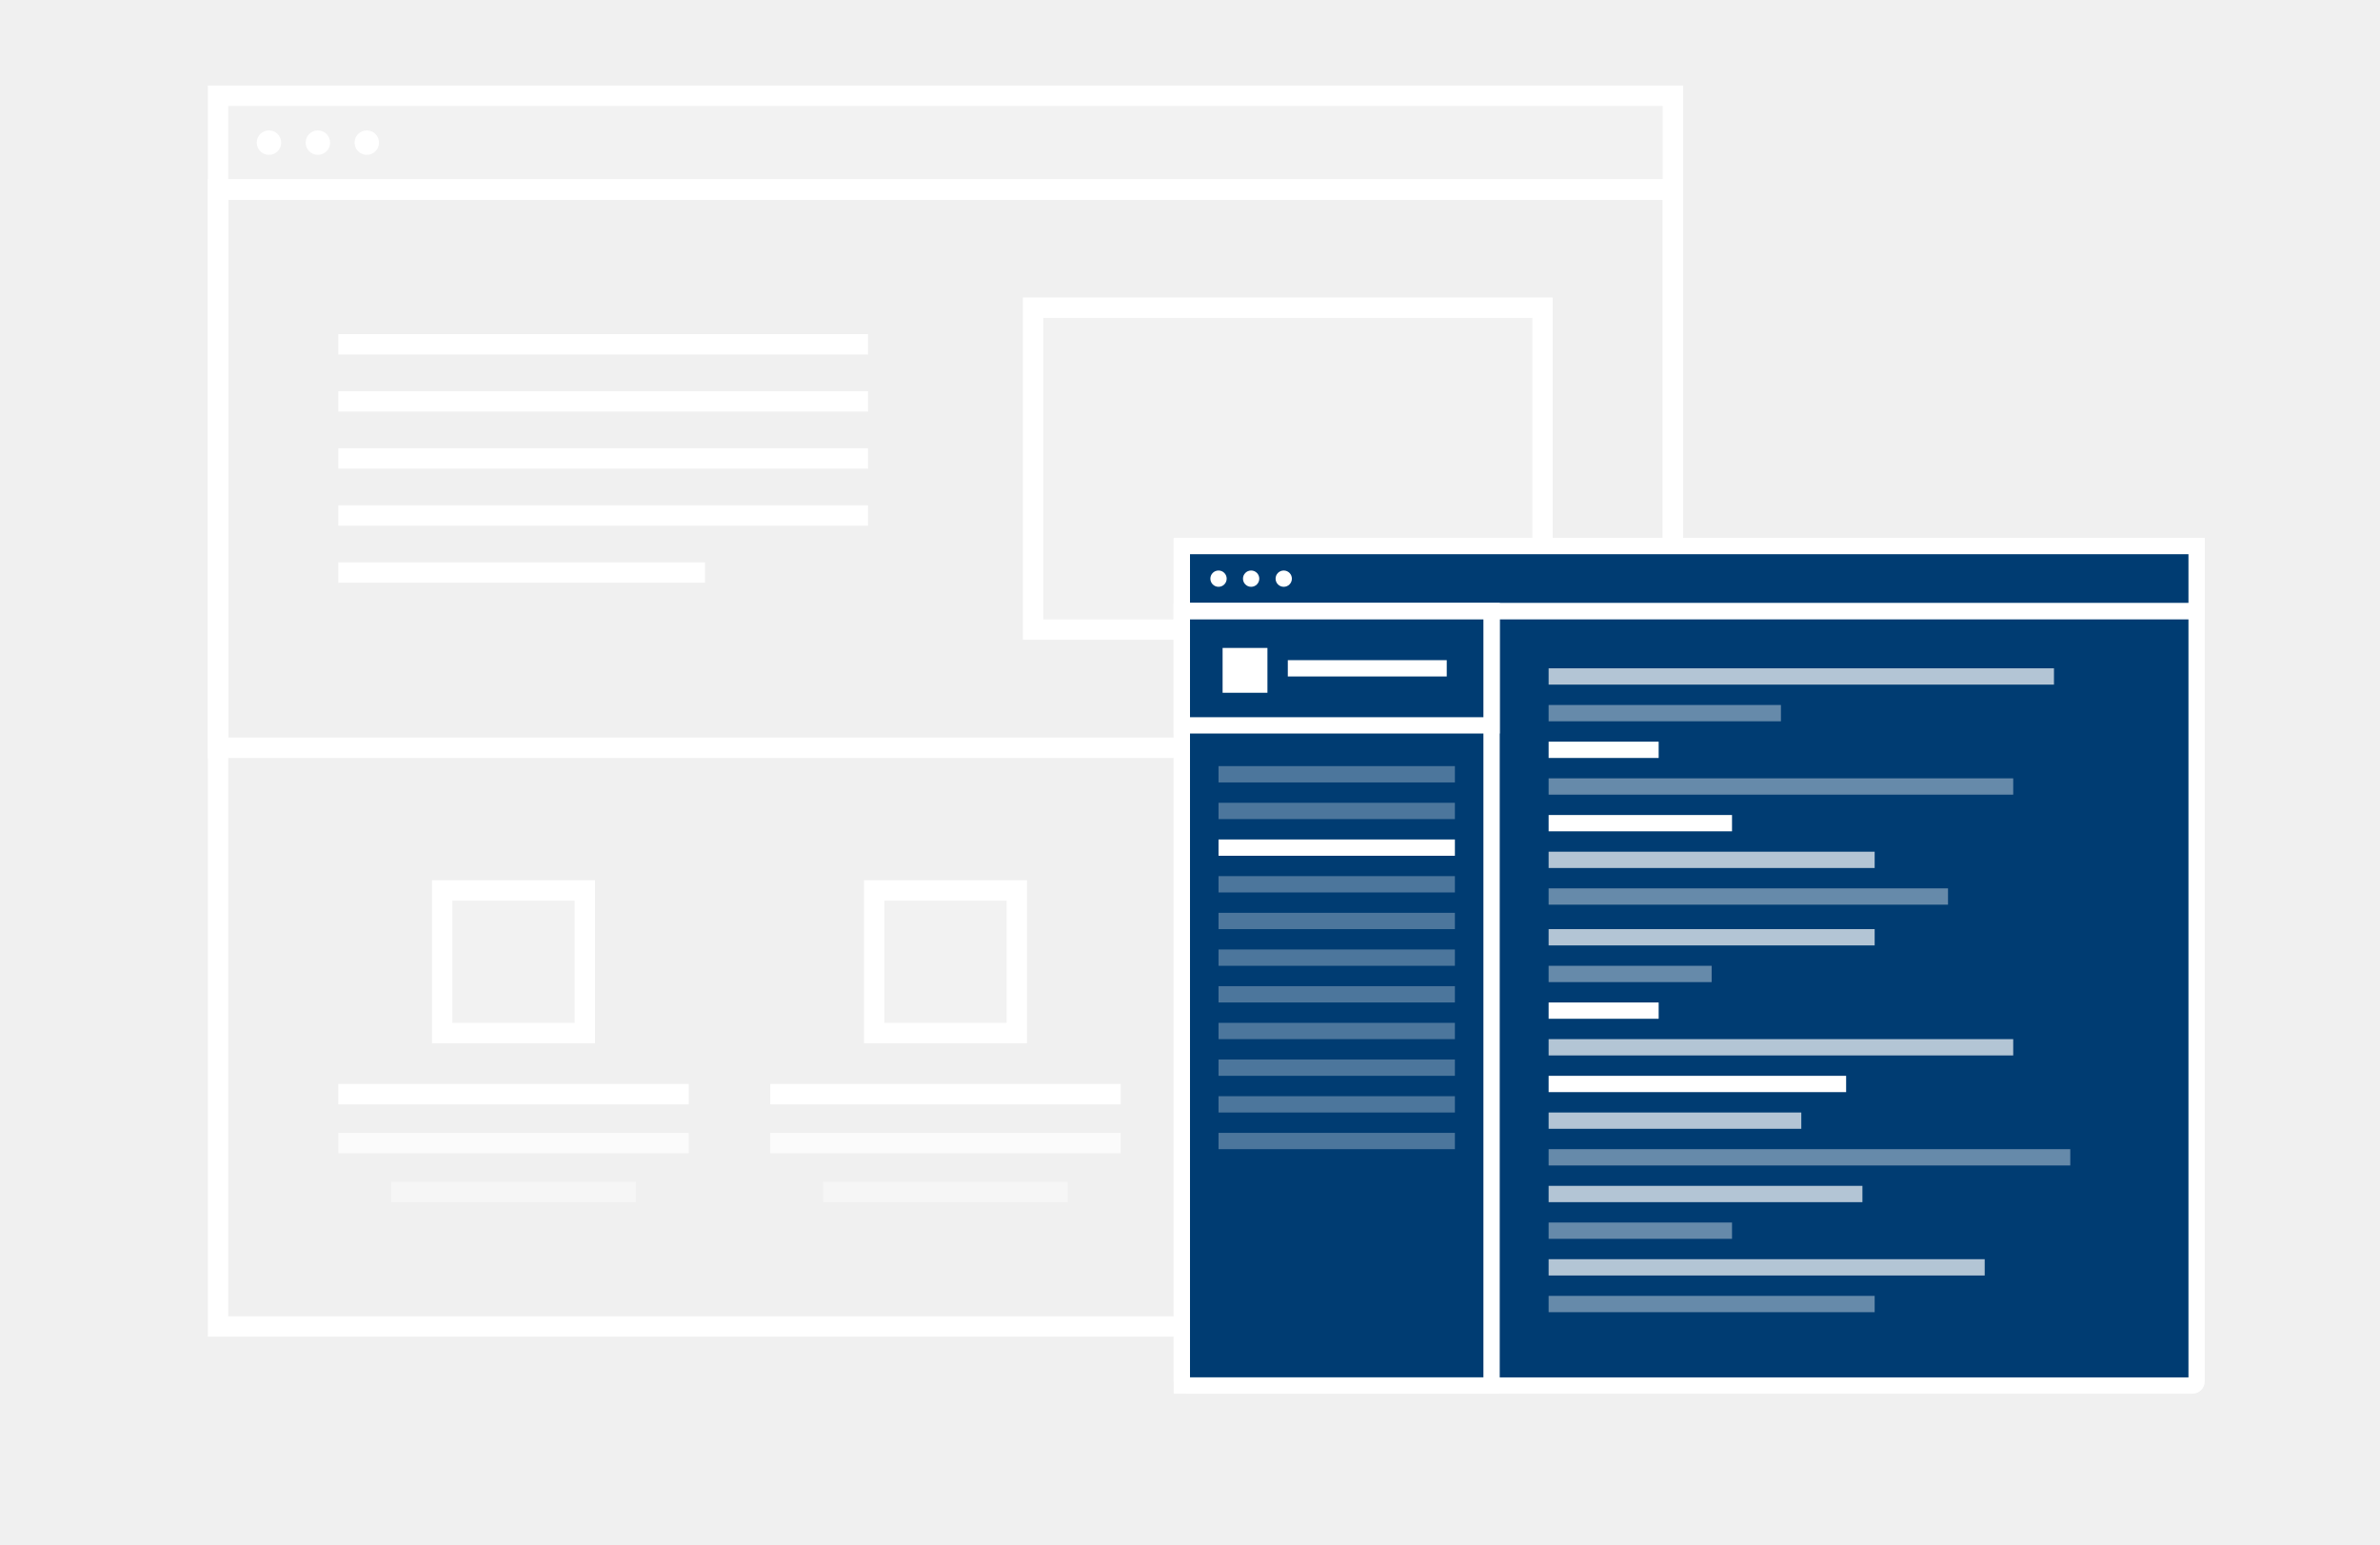
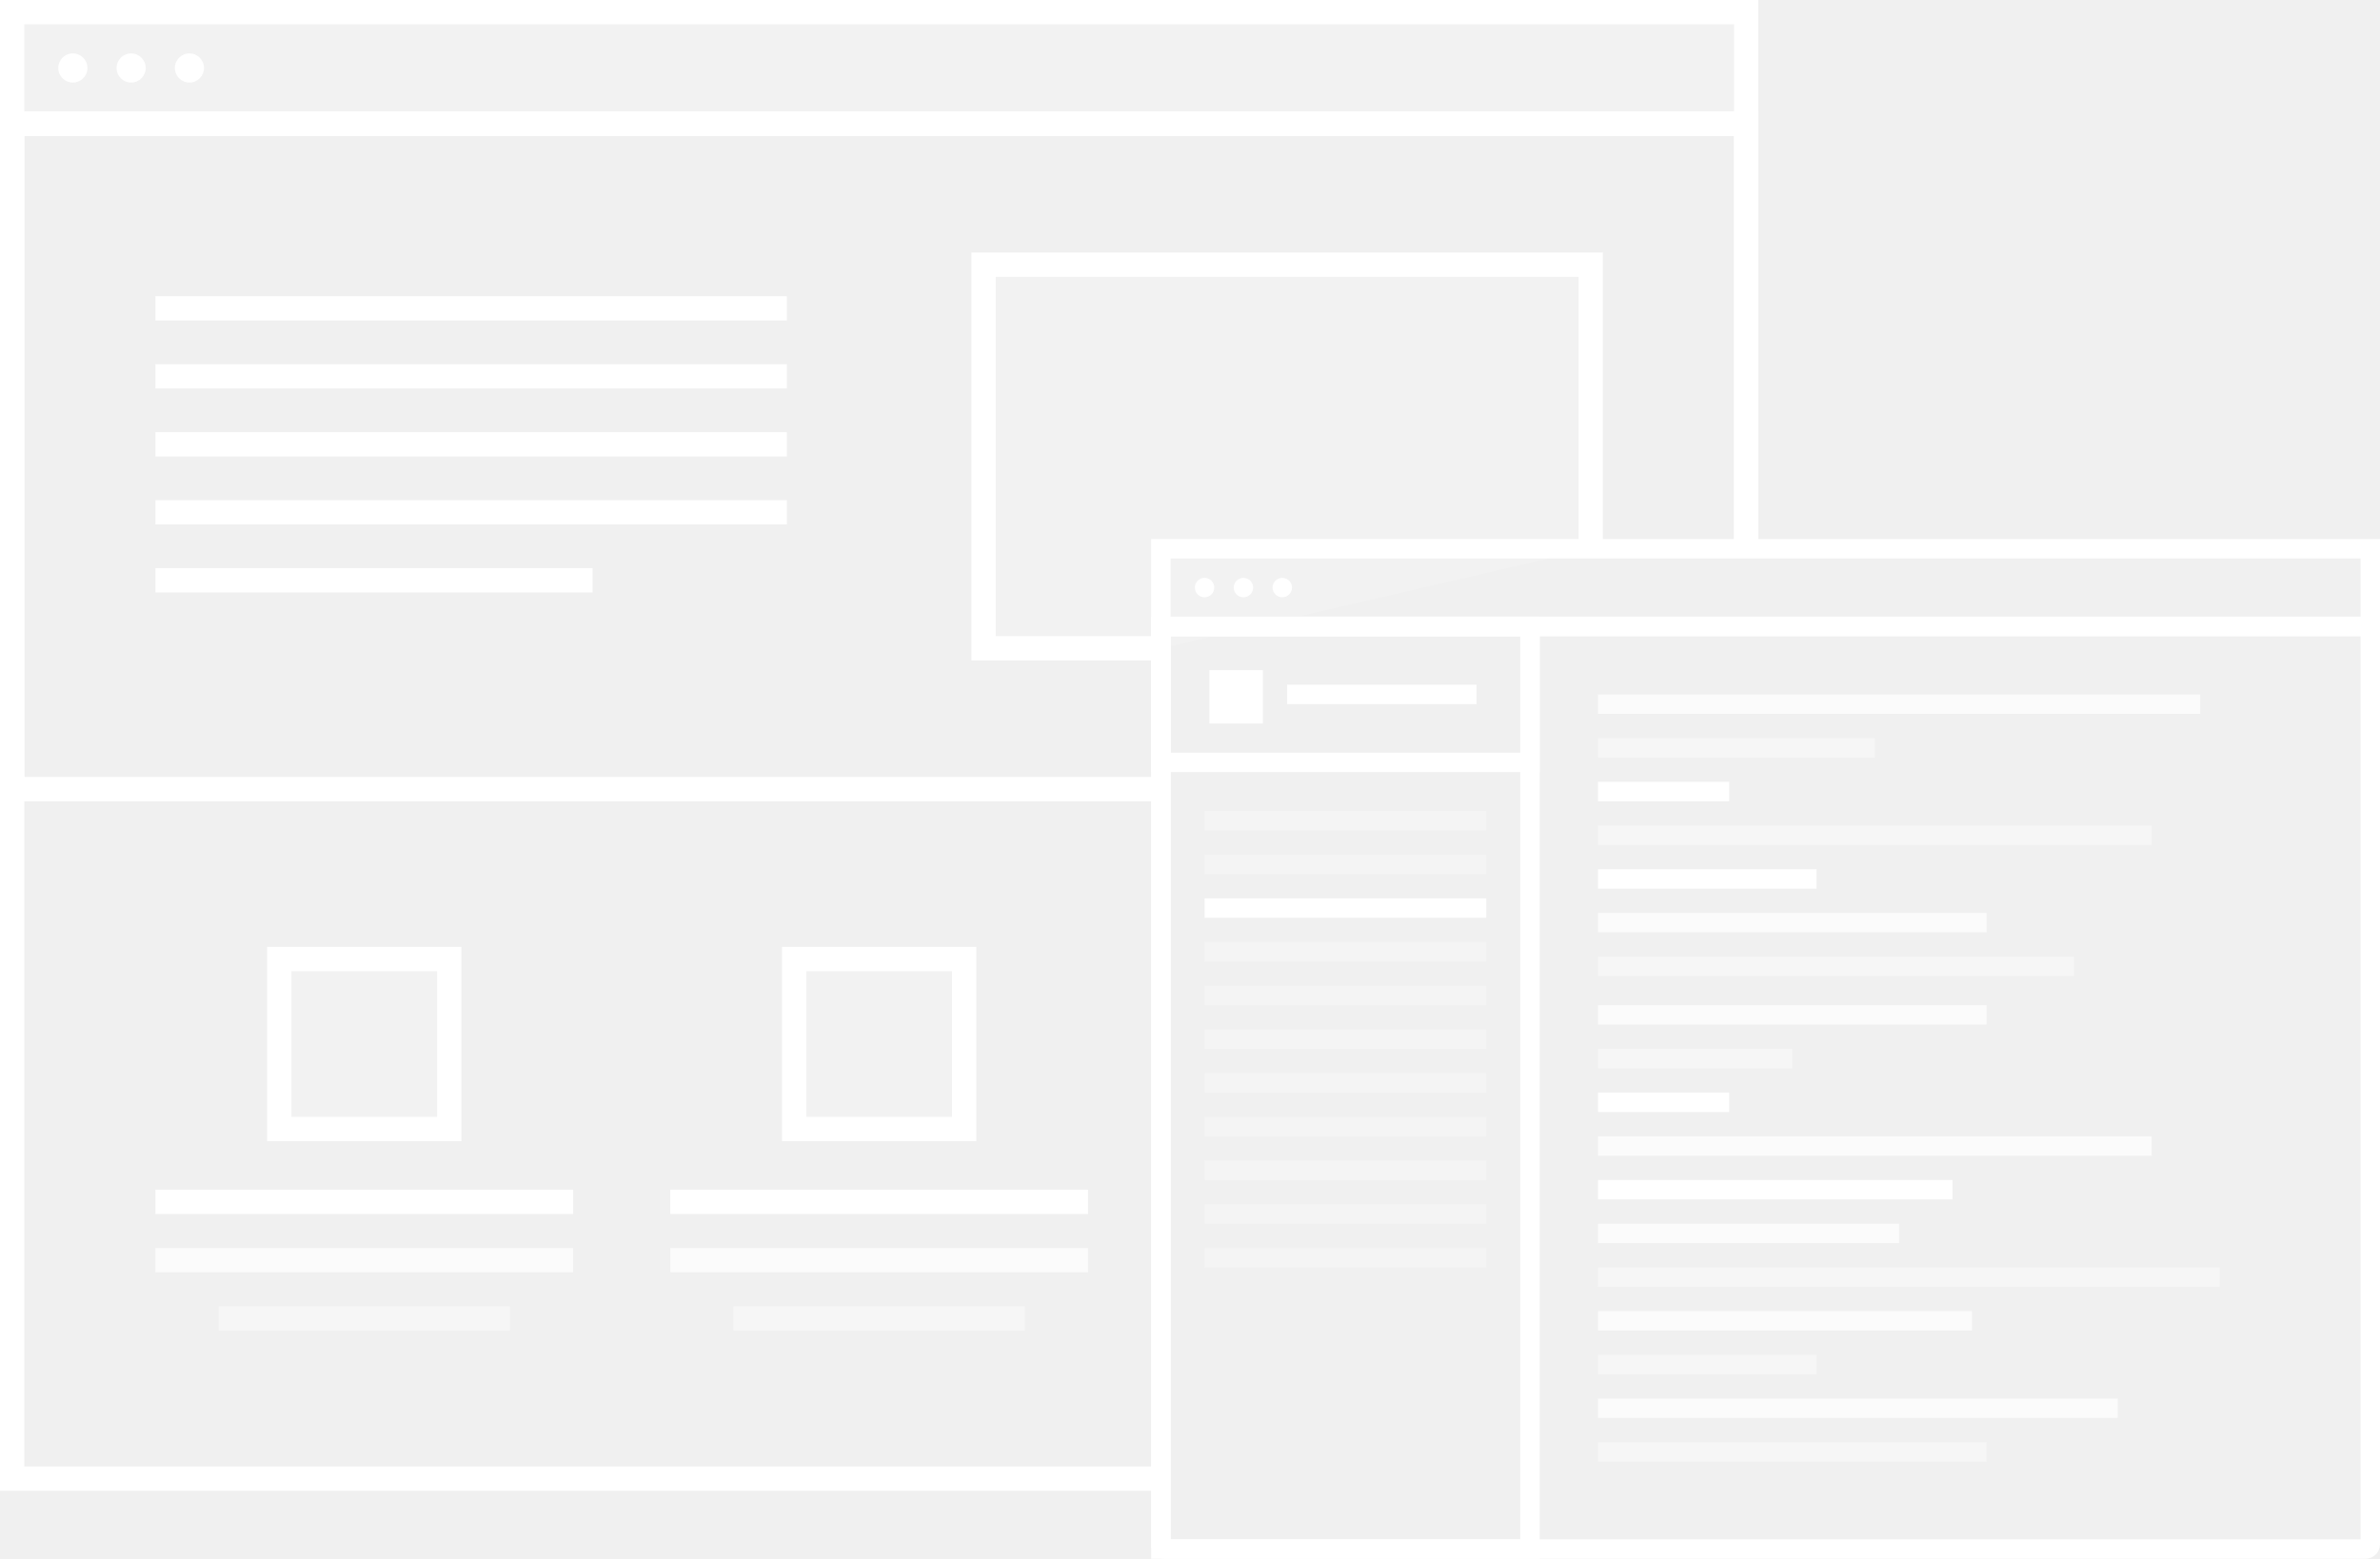
- <svg xmlns="http://www.w3.org/2000/svg" width="584px" height="379px" viewBox="0 0 584 379" version="1.1">
-   <g id="header-image" stroke="none" stroke-width="1" fill="none" fill-rule="evenodd">
-     <g>
-       <rect opacity="0.025" x="0" y="0" width="584" height="379" />
-       <g id="browser" transform="translate(51, 21)">
-         <path d="M2.5,2.5 L2.5,25.5 L359.5,25.5 L359.5,2.5 L2.5,2.5 Z" id="path" stroke="#FFFFFF" stroke-width="5" fill-opacity="0.15" fill="#FFFFFF" />
-         <circle id="path" fill="#FFFFFF" cx="15" cy="14" r="3" />
-         <circle id="path" fill="#FFFFFF" cx="27" cy="14" r="3" />
-         <circle id="path" fill="#FFFFFF" cx="39" cy="14" r="3" />
-         <path d="M2.5,25.5 L2.5,304.5 L359.5,304.5 L359.5,25.5 L2.5,25.5 Z" id="background" stroke="#FFFFFF" stroke-width="5" />
-         <g id="item" transform="translate(244, 195)" fill="#FFFFFF">
-           <rect id="path" stroke="#FFFFFF" stroke-width="5" fill-opacity="0.16" x="25.5" y="2.5" width="35" height="35" />
-           <rect id="path" x="0" y="50" width="86" height="5" />
-           <rect id="path" x="0" y="62" width="86" height="5" />
-           <rect id="path" x="13" y="74" width="60" height="5" />
+ <svg xmlns="http://www.w3.org/2000/svg" width="490px" height="321px" viewBox="0 0 490 321" version="1.1">
+   <g id="Page-1" stroke="none" stroke-width="1" fill="none" fill-rule="evenodd">
+     <g id="header-image" transform="translate(-51, -21)">
+       <rect id="Rectangle" opacity="0.025" x="0" y="0" width="584" height="379" />
+       <g id="browser" transform="translate(53, 23)">
+         <polygon id="path" stroke="#FFFFFF" stroke-width="5" fill-opacity="0.15" fill="#FFFFFF" fill-rule="nonzero" points="0.5 0.5 0.5 23.5 357.5 23.5 357.5 0.5" />
+         <circle id="path" fill="#FFFFFF" fill-rule="nonzero" cx="13" cy="12" r="3" />
+         <circle id="path" fill="#FFFFFF" fill-rule="nonzero" cx="25" cy="12" r="3" />
+         <circle id="path" fill="#FFFFFF" fill-rule="nonzero" cx="37" cy="12" r="3" />
+         <polyline id="Path" stroke="#FFFFFF" stroke-width="5" points="357.5 111.535 357.5 23.5 0.5 23.5 0.5 302.5 236.676 302.5" />
+         <g id="item" transform="translate(136, 195)" fill="#FFFFFF" fill-rule="nonzero">
+           <rect id="path" stroke="#FFFFFF" stroke-width="5" fill-opacity="0.15" x="25.5" y="0.5" width="35" height="35" />
+           <rect id="path" x="0" y="48" width="86" height="5" />
+           <rect id="path" opacity="0.7" x="0" y="60" width="86" height="5" />
+           <rect id="path" opacity="0.4" x="13" y="72" width="60" height="5" />
        </g>
-         <g id="item" transform="translate(138, 195)" fill="#FFFFFF">
-           <rect id="path" stroke="#FFFFFF" stroke-width="5" fill-opacity="0.15" x="25.5" y="2.5" width="35" height="35" />
-           <rect id="path" x="0" y="50" width="86" height="5" />
-           <rect id="path" opacity="0.7" x="0" y="62" width="86" height="5" />
-           <rect id="path" opacity="0.4" x="13" y="74" width="60" height="5" />
-         </g>
-         <g id="item" transform="translate(32, 195)" fill="#FFFFFF">
-           <rect id="path" stroke="#FFFFFF" stroke-width="5" fill-opacity="0.15" x="25.5" y="2.5" width="35" height="35" />
-           <rect id="path" x="0" y="50" width="86" height="5" />
-           <rect id="path" opacity="0.703" x="0" y="62" width="86" height="5" />
-           <rect id="path" opacity="0.4" x="13" y="74" width="60" height="5" />
+         <g id="item" transform="translate(30, 195)" fill="#FFFFFF" fill-rule="nonzero">
+           <rect id="path" stroke="#FFFFFF" stroke-width="5" fill-opacity="0.15" x="25.5" y="0.5" width="35" height="35" />
+           <rect id="path" x="0" y="48" width="86" height="5" />
+           <rect id="path" opacity="0.703" x="0" y="60" width="86" height="5" />
+           <rect id="path" opacity="0.4" x="13" y="72" width="60" height="5" />
        </g>
        <g id="header" transform="translate(0, 23)">
-           <rect id="background" stroke="#FFFFFF" stroke-width="5" x="2.5" y="2.5" width="357" height="137" />
-           <g id="text" transform="translate(32, 29)" fill="#FFFFFF">
-             <rect id="path" x="0" y="23" width="130" height="5" />
-             <rect id="path" x="0" y="9" width="130" height="5" />
-             <rect id="image" stroke="#FFFFFF" stroke-width="5" fill-opacity="0.15" x="170.5" y="2.5" width="125" height="79" />
-             <rect id="path" x="0" y="37" width="130" height="5" />
-             <rect id="path" x="0" y="51" width="130" height="5" />
-             <rect id="path" x="0" y="65" width="90" height="5" />
+           <polyline id="Path" stroke="#FFFFFF" stroke-width="5" points="237.156 137.5 0.5 137.5 0.5 0.5 357.5 0.5 357.5 87.693" />
+           <g id="text" transform="translate(30, 29)" fill="#FFFFFF" fill-rule="nonzero">
+             <rect id="path" x="0" y="21" width="130" height="5" />
+             <rect id="path" x="0" y="7" width="130" height="5" />
+             <polyline id="Path" stroke="#FFFFFF" stroke-width="5" fill-opacity="0.15" points="207.061 79.5 170.5 79.5 170.5 0.5 295.5 0.5 295.5 58.996" />
+             <rect id="path" x="0" y="35" width="130" height="5" />
+             <rect id="path" x="0" y="49" width="130" height="5" />
+             <rect id="path" x="0" y="63" width="90" height="5" />
          </g>
        </g>
      </g>
-       <g id="browser-doc" transform="translate(288, 132)">
-         <path d="M2,18 L251,18 L251,2 L2,2 L2,18 Z" id="path" stroke="#FFFFFF" stroke-width="4" fill="#003C72" />
-         <path d="M2,18 L251,18 L251,2 L2,2 L2,18 Z" id="path" stroke="#FFFFFF" stroke-width="4" fill="#003C72" />
-         <circle id="path" fill="#FFFFFF" cx="11" cy="10" r="2" />
-         <circle id="path" fill="#FFFFFF" cx="19" cy="10" r="2" />
-         <circle id="path" fill="#FFFFFF" cx="27" cy="10" r="2" />
-         <path d="M2,18 L2,207 C2,207.552 2.448,208 3,208 L250,208 C250.552,208 251,207.552 251,207 L251,18 L2,18 Z" id="path" stroke="#FFFFFF" stroke-width="4" fill="#003C72" />
-         <path d="M2,18 L2,208 L78,208 L78,18 L2,18 Z" id="path" stroke="#FFFFFF" stroke-width="4" />
-         <rect id="path" stroke="#FFFFFF" stroke-width="4" fill="#003C72" x="2" y="18" width="76" height="28" />
-         <rect id="path" fill="#FFFFFF" x="12" y="27" width="11" height="11" />
-         <rect id="path" fill="#FFFFFF" x="28" y="30" width="39" height="4" />
-         <rect id="path" fill="#FFFFFF" opacity="0.3" x="11" y="65" width="58" height="4" />
-         <rect id="path" fill="#FFFFFF" opacity="0.3" x="11" y="56" width="58" height="4" />
-         <rect id="path" fill="#FFFFFF" x="11" y="74" width="58" height="4" />
-         <g id="code" transform="translate(92, 32)" fill="#FFFFFF">
+       <g id="browser-doc" transform="translate(290, 134)">
+         <polygon id="path" stroke="#FFFFFF" stroke-width="4" fill-rule="nonzero" points="0 16 249 16 249 0 0 0" />
+         <circle id="path" fill="#FFFFFF" fill-rule="nonzero" cx="9" cy="8" r="2" />
+         <circle id="path" fill="#FFFFFF" fill-rule="nonzero" cx="17" cy="8" r="2" />
+         <circle id="path" fill="#FFFFFF" fill-rule="nonzero" cx="25" cy="8" r="2" />
+         <path d="M0,16 L0,205 C0,205.552 0.448,206 1,206 L248,206 C248.552,206 249,205.552 249,205 L249,16 L0,16 Z" id="path" stroke="#FFFFFF" stroke-width="4" fill-rule="nonzero" />
+         <polygon id="path" stroke="#FFFFFF" stroke-width="4" points="0 16 0 206 76 206 76 16" />
+         <rect id="path" stroke="#FFFFFF" stroke-width="4" fill-rule="nonzero" x="0" y="16" width="76" height="28" />
+         <rect id="path" fill="#FFFFFF" fill-rule="nonzero" x="10" y="25" width="11" height="11" />
+         <rect id="path" fill="#FFFFFF" fill-rule="nonzero" x="26" y="28" width="39" height="4" />
+         <rect id="path" fill="#FFFFFF" fill-rule="nonzero" opacity="0.3" x="9" y="63" width="58" height="4" />
+         <rect id="path" fill="#FFFFFF" fill-rule="nonzero" opacity="0.3" x="9" y="54" width="58" height="4" />
+         <rect id="path" fill="#FFFFFF" fill-rule="nonzero" x="9" y="72" width="58" height="4" />
+         <g id="code" transform="translate(90, 30)" fill="#FFFFFF" fill-rule="nonzero">
          <rect id="path" opacity="0.7" x="0" y="64" width="80" height="4" />
          <rect id="path" opacity="0.4" x="0" y="154" width="80" height="4" />
          <rect id="path" x="0" y="100" width="73" height="4" />
          <rect id="path" opacity="0.4" x="0" y="136" width="45" height="4" />
          <rect id="path" opacity="0.7" x="0" y="109" width="62" height="4" />
          <rect id="path" opacity="0.7" x="0" y="145" width="107" height="4" />
          <rect id="path" opacity="0.4" x="0" y="73" width="40" height="4" />
          <rect id="path" opacity="0.4" x="0" y="118" width="128" height="4" />
          <rect id="path" opacity="0.7" x="0" y="127" width="77" height="4" />
          <rect id="path" opacity="0.7" x="0" y="91" width="114" height="4" />
          <rect id="path" x="0" y="82" width="27" height="4" />
          <rect id="path" opacity="0.7" x="0" y="0" width="124" height="4" />
          <rect id="path" opacity="0.7" x="0" y="45" width="80" height="4" />
          <rect id="path" x="0" y="36" width="45" height="4" />
          <rect id="path" opacity="0.4" x="0" y="54" width="98" height="4" />
          <rect id="path" opacity="0.4" x="0" y="9" width="57" height="4" />
          <rect id="path" opacity="0.4" x="0" y="27" width="114" height="4" />
          <rect id="path" x="0" y="18" width="27" height="4" />
        </g>
-         <rect id="path" fill="#FFFFFF" opacity="0.3" x="11" y="83" width="58" height="4" />
-         <rect id="path" fill="#FFFFFF" opacity="0.3" x="11" y="92" width="58" height="4" />
-         <rect id="path" fill="#FFFFFF" opacity="0.3" x="11" y="101" width="58" height="4" />
-         <rect id="path" fill="#FFFFFF" opacity="0.3" x="11" y="110" width="58" height="4" />
-         <rect id="path" fill="#FFFFFF" opacity="0.3" x="11" y="119" width="58" height="4" />
-         <rect id="path" fill="#FFFFFF" opacity="0.3" x="11" y="128" width="58" height="4" />
-         <rect id="path" fill="#FFFFFF" opacity="0.3" x="11" y="137" width="58" height="4" />
-         <rect id="path" fill="#FFFFFF" opacity="0.3" x="11" y="146" width="58" height="4" />
+         <rect id="path" fill="#FFFFFF" fill-rule="nonzero" opacity="0.3" x="9" y="81" width="58" height="4" />
+         <rect id="path" fill="#FFFFFF" fill-rule="nonzero" opacity="0.3" x="9" y="90" width="58" height="4" />
+         <rect id="path" fill="#FFFFFF" fill-rule="nonzero" opacity="0.3" x="9" y="99" width="58" height="4" />
+         <rect id="path" fill="#FFFFFF" fill-rule="nonzero" opacity="0.3" x="9" y="108" width="58" height="4" />
+         <rect id="path" fill="#FFFFFF" fill-rule="nonzero" opacity="0.3" x="9" y="117" width="58" height="4" />
+         <rect id="path" fill="#FFFFFF" fill-rule="nonzero" opacity="0.3" x="9" y="126" width="58" height="4" />
+         <rect id="path" fill="#FFFFFF" fill-rule="nonzero" opacity="0.3" x="9" y="135" width="58" height="4" />
+         <rect id="path" fill="#FFFFFF" fill-rule="nonzero" opacity="0.3" x="9" y="144" width="58" height="4" />
      </g>
    </g>
  </g>
</svg>
